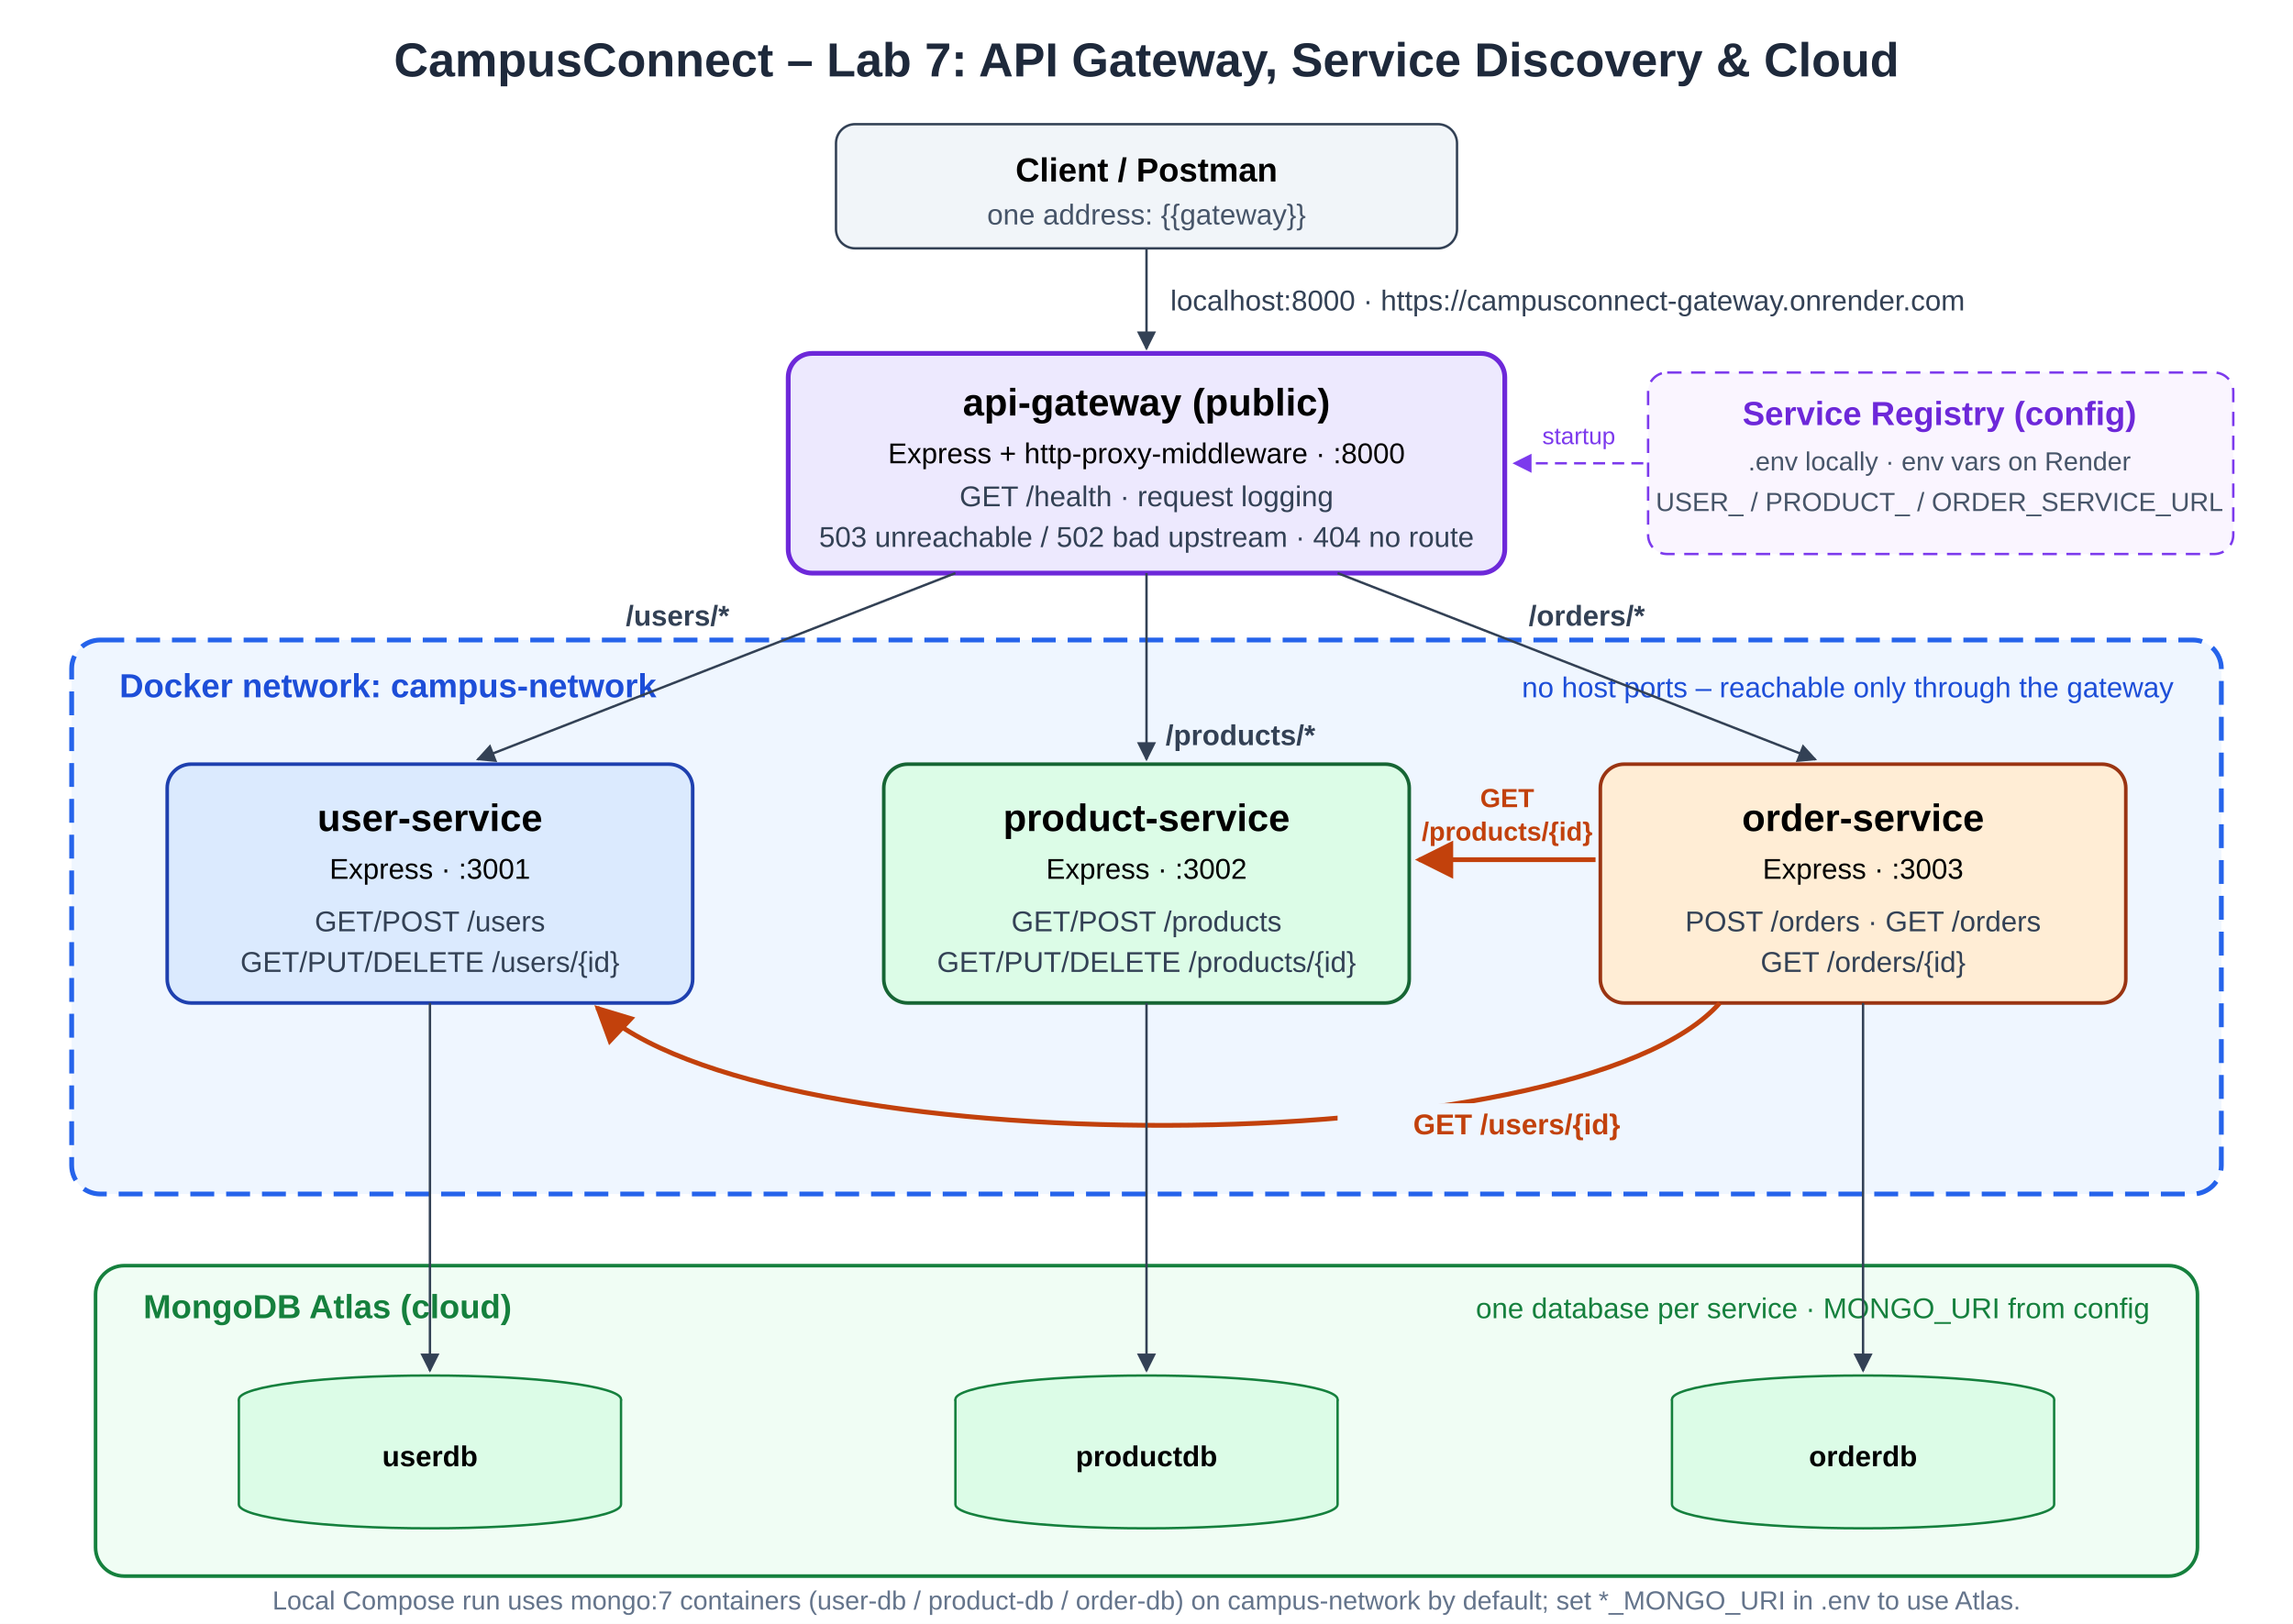
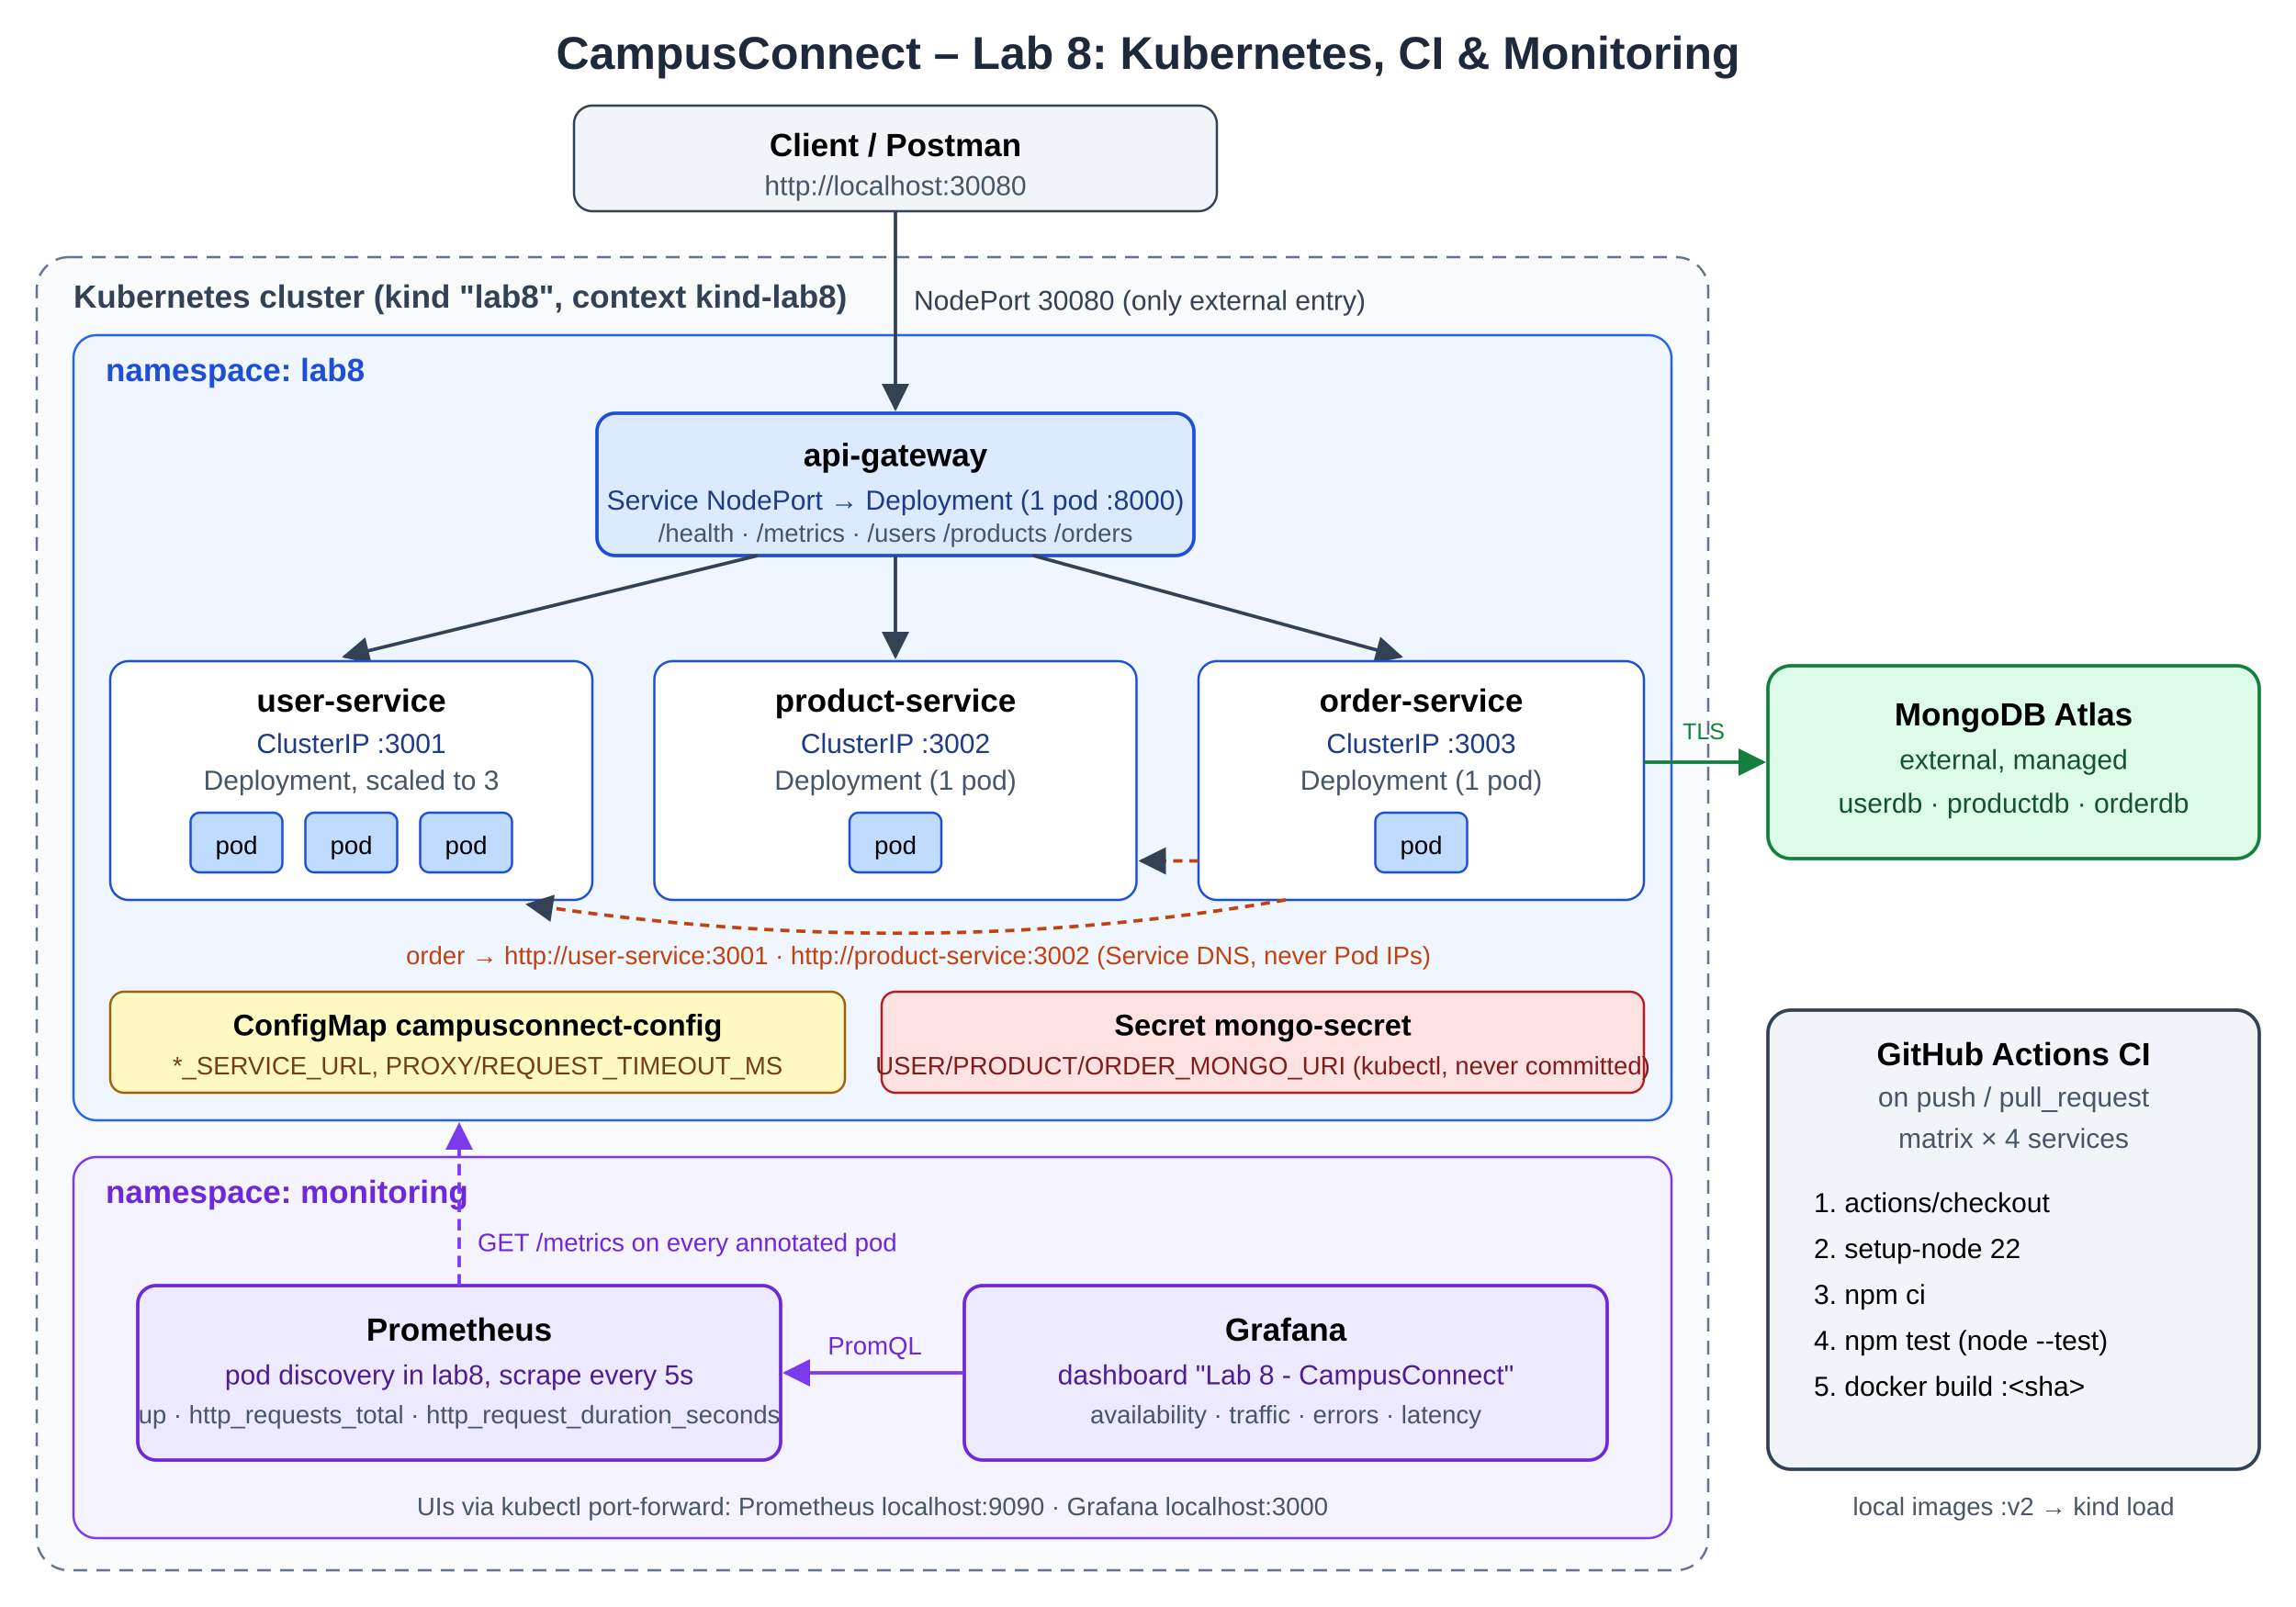
- <svg xmlns="http://www.w3.org/2000/svg" viewBox="0 0 960 680" font-family="Segoe UI, Arial, sans-serif" font-size="14">
+ <svg xmlns="http://www.w3.org/2000/svg" viewBox="0 0 1000 700" font-family="Segoe UI, Arial, sans-serif" font-size="14">
  <defs>
    <marker id="a" viewBox="0 0 10 10" refX="9" refY="5" markerWidth="8" markerHeight="8" orient="auto-start-reverse">
      <path d="M0,0 L10,5 L0,10 z" fill="#334155" />
    </marker>
-     <marker id="r" viewBox="0 0 10 10" refX="9" refY="5" markerWidth="8" markerHeight="8" orient="auto-start-reverse">
-       <path d="M0,0 L10,5 L0,10 z" fill="#c2410c" />
-     </marker>
    <marker id="p" viewBox="0 0 10 10" refX="9" refY="5" markerWidth="8" markerHeight="8" orient="auto-start-reverse">
      <path d="M0,0 L10,5 L0,10 z" fill="#7c3aed" />
    </marker>
+     <marker id="g" viewBox="0 0 10 10" refX="9" refY="5" markerWidth="8" markerHeight="8" orient="auto-start-reverse">
+       <path d="M0,0 L10,5 L0,10 z" fill="#15803d" />
+     </marker>
  </defs>
-   <rect width="960" height="680" fill="#ffffff" />
-   <text x="480" y="32" text-anchor="middle" font-size="20" font-weight="700" fill="#1e293b">CampusConnect – Lab 7: API Gateway, Service Discovery &amp; Cloud</text>
-   <rect x="350" y="52" width="260" height="52" rx="8" fill="#f1f5f9" stroke="#334155" />
-   <text x="480" y="76" text-anchor="middle" font-weight="600">Client / Postman</text>
-   <text x="480" y="94" text-anchor="middle" font-size="12" fill="#475569">one address: {{gateway}}</text>
-   <line x1="480" y1="104" x2="480" y2="146" stroke="#334155" marker-end="url(#a)" />
-   <text x="490" y="130" font-size="12" fill="#334155">localhost:8000 · https://campusconnect-gateway.onrender.com</text>
-   <rect x="330" y="148" width="300" height="92" rx="10" fill="#ede9fe" stroke="#6d28d9" stroke-width="2" />
-   <text x="480" y="174" text-anchor="middle" font-weight="700" font-size="16">api-gateway (public)</text>
-   <text x="480" y="194" text-anchor="middle" font-size="12">Express + http-proxy-middleware · :8000</text>
-   <text x="480" y="212" text-anchor="middle" font-size="12" fill="#334155">GET /health · request logging</text>
-   <text x="480" y="229" text-anchor="middle" font-size="12" fill="#334155">503 unreachable / 502 bad upstream · 404 no route</text>
-   <rect x="690" y="156" width="245" height="76" rx="8" fill="#faf5ff" stroke="#7c3aed" stroke-dasharray="6 4" />
-   <text x="812" y="178" text-anchor="middle" font-weight="700" fill="#6d28d9">Service Registry (config)</text>
-   <text x="812" y="197" text-anchor="middle" font-size="11" fill="#475569">.env locally · env vars on Render</text>
-   <text x="812" y="214" text-anchor="middle" font-size="11" fill="#475569">USER_ / PRODUCT_ / ORDER_SERVICE_URL</text>
-   <line x1="688" y1="194" x2="634" y2="194" stroke="#7c3aed" stroke-dasharray="5 3" marker-end="url(#p)" />
-   <text x="661" y="186" text-anchor="middle" font-size="10" fill="#7c3aed">startup</text>
-   <rect x="30" y="268" width="900" height="232" rx="12" fill="#eff6ff" stroke="#2563eb" stroke-width="2" stroke-dasharray="10 5" />
-   <text x="50" y="292" font-weight="700" fill="#1d4ed8">Docker network: campus-network</text>
-   <text x="910" y="292" text-anchor="end" font-size="12" fill="#1d4ed8">no host ports – reachable only through the gateway</text>
-   <line x1="400" y1="240" x2="200" y2="318" stroke="#334155" marker-end="url(#a)" />
-   <text x="262" y="262" font-size="12" font-weight="600" fill="#334155">/users/*</text>
-   <line x1="480" y1="240" x2="480" y2="318" stroke="#334155" marker-end="url(#a)" />
-   <text x="488" y="312" font-size="12" font-weight="600" fill="#334155">/products/*</text>
-   <line x1="560" y1="240" x2="760" y2="318" stroke="#334155" marker-end="url(#a)" />
-   <text x="640" y="262" font-size="12" font-weight="600" fill="#334155">/orders/*</text>
-   <rect x="70" y="320" width="220" height="100" rx="10" fill="#dbeafe" stroke="#1e40af" stroke-width="1.5" />
-   <text x="180" y="348" text-anchor="middle" font-weight="700" font-size="16">user-service</text>
-   <text x="180" y="368" text-anchor="middle" font-size="12">Express · :3001</text>
-   <text x="180" y="390" text-anchor="middle" font-size="12" fill="#334155">GET/POST /users</text>
-   <text x="180" y="407" text-anchor="middle" font-size="12" fill="#334155">GET/PUT/DELETE /users/{id}</text>
-   <rect x="370" y="320" width="220" height="100" rx="10" fill="#dcfce7" stroke="#166534" stroke-width="1.5" />
-   <text x="480" y="348" text-anchor="middle" font-weight="700" font-size="16">product-service</text>
-   <text x="480" y="368" text-anchor="middle" font-size="12">Express · :3002</text>
-   <text x="480" y="390" text-anchor="middle" font-size="12" fill="#334155">GET/POST /products</text>
-   <text x="480" y="407" text-anchor="middle" font-size="12" fill="#334155">GET/PUT/DELETE /products/{id}</text>
-   <rect x="670" y="320" width="220" height="100" rx="10" fill="#ffedd5" stroke="#9a3412" stroke-width="1.5" />
-   <text x="780" y="348" text-anchor="middle" font-weight="700" font-size="16">order-service</text>
-   <text x="780" y="368" text-anchor="middle" font-size="12">Express · :3003</text>
-   <text x="780" y="390" text-anchor="middle" font-size="12" fill="#334155">POST /orders · GET /orders</text>
-   <text x="780" y="407" text-anchor="middle" font-size="12" fill="#334155">GET /orders/{id}</text>
-   <line x1="668" y1="360" x2="594" y2="360" stroke="#c2410c" stroke-width="2" marker-end="url(#r)" />
-   <path d="M720,420 C660,488 320,488 250,422" fill="none" stroke="#c2410c" stroke-width="2" marker-end="url(#r)" />
-   <rect x="560" y="462" width="150" height="18" fill="#eff6ff" />
-   <text x="635" y="475" text-anchor="middle" font-size="12" fill="#c2410c" font-weight="600">GET /users/{id}</text>
-   <text x="631" y="338" text-anchor="middle" font-size="11" fill="#c2410c" font-weight="600">GET</text>
-   <text x="631" y="352" text-anchor="middle" font-size="11" fill="#c2410c" font-weight="600">/products/{id}</text>
-   <rect x="40" y="530" width="880" height="130" rx="12" fill="#f0fdf4" stroke="#15803d" stroke-width="1.5" />
-   <text x="60" y="552" font-weight="700" fill="#15803d">MongoDB Atlas (cloud)</text>
-   <text x="900" y="552" text-anchor="end" font-size="12" fill="#15803d">one database per service · MONGO_URI from config</text>
-   <line x1="180" y1="420" x2="180" y2="574" stroke="#334155" marker-end="url(#a)" />
-   <line x1="480" y1="420" x2="480" y2="574" stroke="#334155" marker-end="url(#a)" />
-   <line x1="780" y1="420" x2="780" y2="574" stroke="#334155" marker-end="url(#a)" />
-   <g font-size="12">
-     <ellipse cx="180" cy="586" rx="80" ry="10" fill="#dcfce7" stroke="#15803d" />
-     <path d="M100,586 V630 A80,10 0 0 0 260,630 V586" fill="#dcfce7" stroke="#15803d" />
-     <text x="180" y="614" text-anchor="middle" font-weight="700">userdb</text>
-     <ellipse cx="480" cy="586" rx="80" ry="10" fill="#dcfce7" stroke="#15803d" />
-     <path d="M400,586 V630 A80,10 0 0 0 560,630 V586" fill="#dcfce7" stroke="#15803d" />
-     <text x="480" y="614" text-anchor="middle" font-weight="700">productdb</text>
-     <ellipse cx="780" cy="586" rx="80" ry="10" fill="#dcfce7" stroke="#15803d" />
-     <path d="M700,586 V630 A80,10 0 0 0 860,630 V586" fill="#dcfce7" stroke="#15803d" />
-     <text x="780" y="614" text-anchor="middle" font-weight="700">orderdb</text>
-   </g>
-   <text x="480" y="674" text-anchor="middle" font-size="11" fill="#64748b">Local Compose run uses mongo:7 containers (user-db / product-db / order-db) on campus-network by default; set *_MONGO_URI in .env to use Atlas.</text>
+   <rect width="1000" height="700" fill="#ffffff" />
+   <text x="500" y="30" text-anchor="middle" font-size="20" font-weight="700" fill="#1e293b">CampusConnect – Lab 8: Kubernetes, CI &amp; Monitoring</text>
+   <rect x="250" y="46" width="280" height="46" rx="8" fill="#f1f5f9" stroke="#334155" />
+   <text x="390" y="68" text-anchor="middle" font-weight="600">Client / Postman</text>
+   <text x="390" y="85" text-anchor="middle" font-size="12" fill="#475569">http://localhost:30080</text>
+   <rect x="16" y="112" width="728" height="572" rx="14" fill="#f8fafc" stroke="#64748b" stroke-dasharray="6 4" />
+   <text x="32" y="134" font-weight="700" fill="#334155">Kubernetes cluster (kind "lab8", context kind-lab8)</text>
+   <rect x="32" y="146" width="696" height="342" rx="10" fill="#eff6ff" stroke="#2563eb" />
+   <text x="46" y="166" font-weight="600" fill="#1d4ed8">namespace: lab8</text>
+   <line x1="390" y1="92" x2="390" y2="178" stroke="#334155" stroke-width="1.5" marker-end="url(#a)" />
+   <text x="398" y="135" font-size="12" fill="#334155">NodePort 30080 (only external entry)</text>
+   <rect x="260" y="180" width="260" height="62" rx="8" fill="#dbeafe" stroke="#1d4ed8" stroke-width="1.5" />
+   <text x="390" y="203" text-anchor="middle" font-weight="700">api-gateway</text>
+   <text x="390" y="222" text-anchor="middle" font-size="12" fill="#1e3a8a">Service NodePort → Deployment (1 pod :8000)</text>
+   <text x="390" y="236" text-anchor="middle" font-size="11" fill="#475569">/health · /metrics · /users /products /orders</text>
+   <line x1="330" y1="242" x2="150" y2="286" stroke="#334155" stroke-width="1.5" marker-end="url(#a)" />
+   <line x1="390" y1="242" x2="390" y2="286" stroke="#334155" stroke-width="1.5" marker-end="url(#a)" />
+   <line x1="450" y1="242" x2="610" y2="286" stroke="#334155" stroke-width="1.5" marker-end="url(#a)" />
+   <rect x="48" y="288" width="210" height="104" rx="8" fill="#ffffff" stroke="#1d4ed8" />
+   <text x="153" y="310" text-anchor="middle" font-weight="700">user-service</text>
+   <text x="153" y="328" text-anchor="middle" font-size="12" fill="#1e3a8a">ClusterIP :3001</text>
+   <text x="153" y="344" text-anchor="middle" font-size="12" fill="#475569">Deployment, scaled to 3</text>
+   <rect x="83" y="354" width="40" height="26" rx="4" fill="#bfdbfe" stroke="#1d4ed8" />
+   <rect x="133" y="354" width="40" height="26" rx="4" fill="#bfdbfe" stroke="#1d4ed8" />
+   <rect x="183" y="354" width="40" height="26" rx="4" fill="#bfdbfe" stroke="#1d4ed8" />
+   <text x="103" y="372" text-anchor="middle" font-size="11">pod</text>
+   <text x="153" y="372" text-anchor="middle" font-size="11">pod</text>
+   <text x="203" y="372" text-anchor="middle" font-size="11">pod</text>
+   <rect x="285" y="288" width="210" height="104" rx="8" fill="#ffffff" stroke="#1d4ed8" />
+   <text x="390" y="310" text-anchor="middle" font-weight="700">product-service</text>
+   <text x="390" y="328" text-anchor="middle" font-size="12" fill="#1e3a8a">ClusterIP :3002</text>
+   <text x="390" y="344" text-anchor="middle" font-size="12" fill="#475569">Deployment (1 pod)</text>
+   <rect x="370" y="354" width="40" height="26" rx="4" fill="#bfdbfe" stroke="#1d4ed8" />
+   <text x="390" y="372" text-anchor="middle" font-size="11">pod</text>
+   <rect x="522" y="288" width="194" height="104" rx="8" fill="#ffffff" stroke="#1d4ed8" />
+   <text x="619" y="310" text-anchor="middle" font-weight="700">order-service</text>
+   <text x="619" y="328" text-anchor="middle" font-size="12" fill="#1e3a8a">ClusterIP :3003</text>
+   <text x="619" y="344" text-anchor="middle" font-size="12" fill="#475569">Deployment (1 pod)</text>
+   <rect x="599" y="354" width="40" height="26" rx="4" fill="#bfdbfe" stroke="#1d4ed8" />
+   <text x="619" y="372" text-anchor="middle" font-size="11">pod</text>
+   <line x1="522" y1="375" x2="497" y2="375" stroke="#c2410c" stroke-width="1.5" stroke-dasharray="4 3" marker-end="url(#a)" />
+   <path d="M 560 392 Q 400 420 230 394" fill="none" stroke="#c2410c" stroke-width="1.5" stroke-dasharray="4 3" marker-end="url(#a)" />
+   <text x="400" y="420" text-anchor="middle" font-size="11" fill="#c2410c">order → http://user-service:3001 · http://product-service:3002 (Service DNS, never Pod IPs)</text>
+   <rect x="48" y="432" width="320" height="44" rx="6" fill="#fef9c3" stroke="#a16207" />
+   <text x="208" y="451" text-anchor="middle" font-weight="600" font-size="13">ConfigMap campusconnect-config</text>
+   <text x="208" y="468" text-anchor="middle" font-size="11" fill="#713f12">*_SERVICE_URL, PROXY/REQUEST_TIMEOUT_MS</text>
+   <rect x="384" y="432" width="332" height="44" rx="6" fill="#fee2e2" stroke="#b91c1c" />
+   <text x="550" y="451" text-anchor="middle" font-weight="600" font-size="13">Secret mongo-secret</text>
+   <text x="550" y="468" text-anchor="middle" font-size="11" fill="#7f1d1d">USER/PRODUCT/ORDER_MONGO_URI (kubectl, never committed)</text>
+   <rect x="32" y="504" width="696" height="166" rx="10" fill="#f5f3ff" stroke="#7c3aed" />
+   <text x="46" y="524" font-weight="600" fill="#6d28d9">namespace: monitoring</text>
+   <rect x="60" y="560" width="280" height="76" rx="8" fill="#ede9fe" stroke="#6d28d9" stroke-width="1.5" />
+   <text x="200" y="584" text-anchor="middle" font-weight="700">Prometheus</text>
+   <text x="200" y="603" text-anchor="middle" font-size="12" fill="#4c1d95">pod discovery in lab8, scrape every 5s</text>
+   <text x="200" y="620" text-anchor="middle" font-size="11" fill="#475569">up · http_requests_total · http_request_duration_seconds</text>
+   <rect x="420" y="560" width="280" height="76" rx="8" fill="#ede9fe" stroke="#6d28d9" stroke-width="1.5" />
+   <text x="560" y="584" text-anchor="middle" font-weight="700">Grafana</text>
+   <text x="560" y="603" text-anchor="middle" font-size="12" fill="#4c1d95">dashboard "Lab 8 - CampusConnect"</text>
+   <text x="560" y="620" text-anchor="middle" font-size="11" fill="#475569">availability · traffic · errors · latency</text>
+   <line x1="420" y1="598" x2="342" y2="598" stroke="#7c3aed" stroke-width="1.5" marker-end="url(#p)" />
+   <text x="381" y="590" text-anchor="middle" font-size="11" fill="#6d28d9">PromQL</text>
+   <line x1="200" y1="560" x2="200" y2="490" stroke="#7c3aed" stroke-width="1.5" stroke-dasharray="5 3" marker-end="url(#p)" />
+   <text x="208" y="545" font-size="11" fill="#6d28d9">GET /metrics on every annotated pod</text>
+   <text x="380" y="660" text-anchor="middle" font-size="11" fill="#475569">UIs via kubectl port-forward: Prometheus localhost:9090 · Grafana localhost:3000</text>
+   <rect x="770" y="290" width="214" height="84" rx="10" fill="#dcfce7" stroke="#15803d" stroke-width="1.5" />
+   <text x="877" y="316" text-anchor="middle" font-weight="700">MongoDB Atlas</text>
+   <text x="877" y="335" text-anchor="middle" font-size="12" fill="#14532d">external, managed</text>
+   <text x="877" y="354" text-anchor="middle" font-size="12" fill="#14532d">userdb · productdb · orderdb</text>
+   <line x1="716" y1="332" x2="768" y2="332" stroke="#15803d" stroke-width="1.5" marker-end="url(#g)" />
+   <text x="742" y="322" text-anchor="middle" font-size="10" fill="#15803d">TLS</text>
+   <rect x="770" y="440" width="214" height="200" rx="10" fill="#f1f5f9" stroke="#334155" stroke-width="1.5" />
+   <text x="877" y="464" text-anchor="middle" font-weight="700">GitHub Actions CI</text>
+   <text x="877" y="482" text-anchor="middle" font-size="12" fill="#475569">on push / pull_request</text>
+   <text x="877" y="500" text-anchor="middle" font-size="12" fill="#475569">matrix × 4 services</text>
+   <text x="790" y="528" font-size="12">1. actions/checkout</text>
+   <text x="790" y="548" font-size="12">2. setup-node 22</text>
+   <text x="790" y="568" font-size="12">3. npm ci</text>
+   <text x="790" y="588" font-size="12">4. npm test (node --test)</text>
+   <text x="790" y="608" font-size="12">5. docker build :&lt;sha&gt;</text>
+   <text x="877" y="660" text-anchor="middle" font-size="11" fill="#475569">local images :v2 → kind load</text>
</svg>
